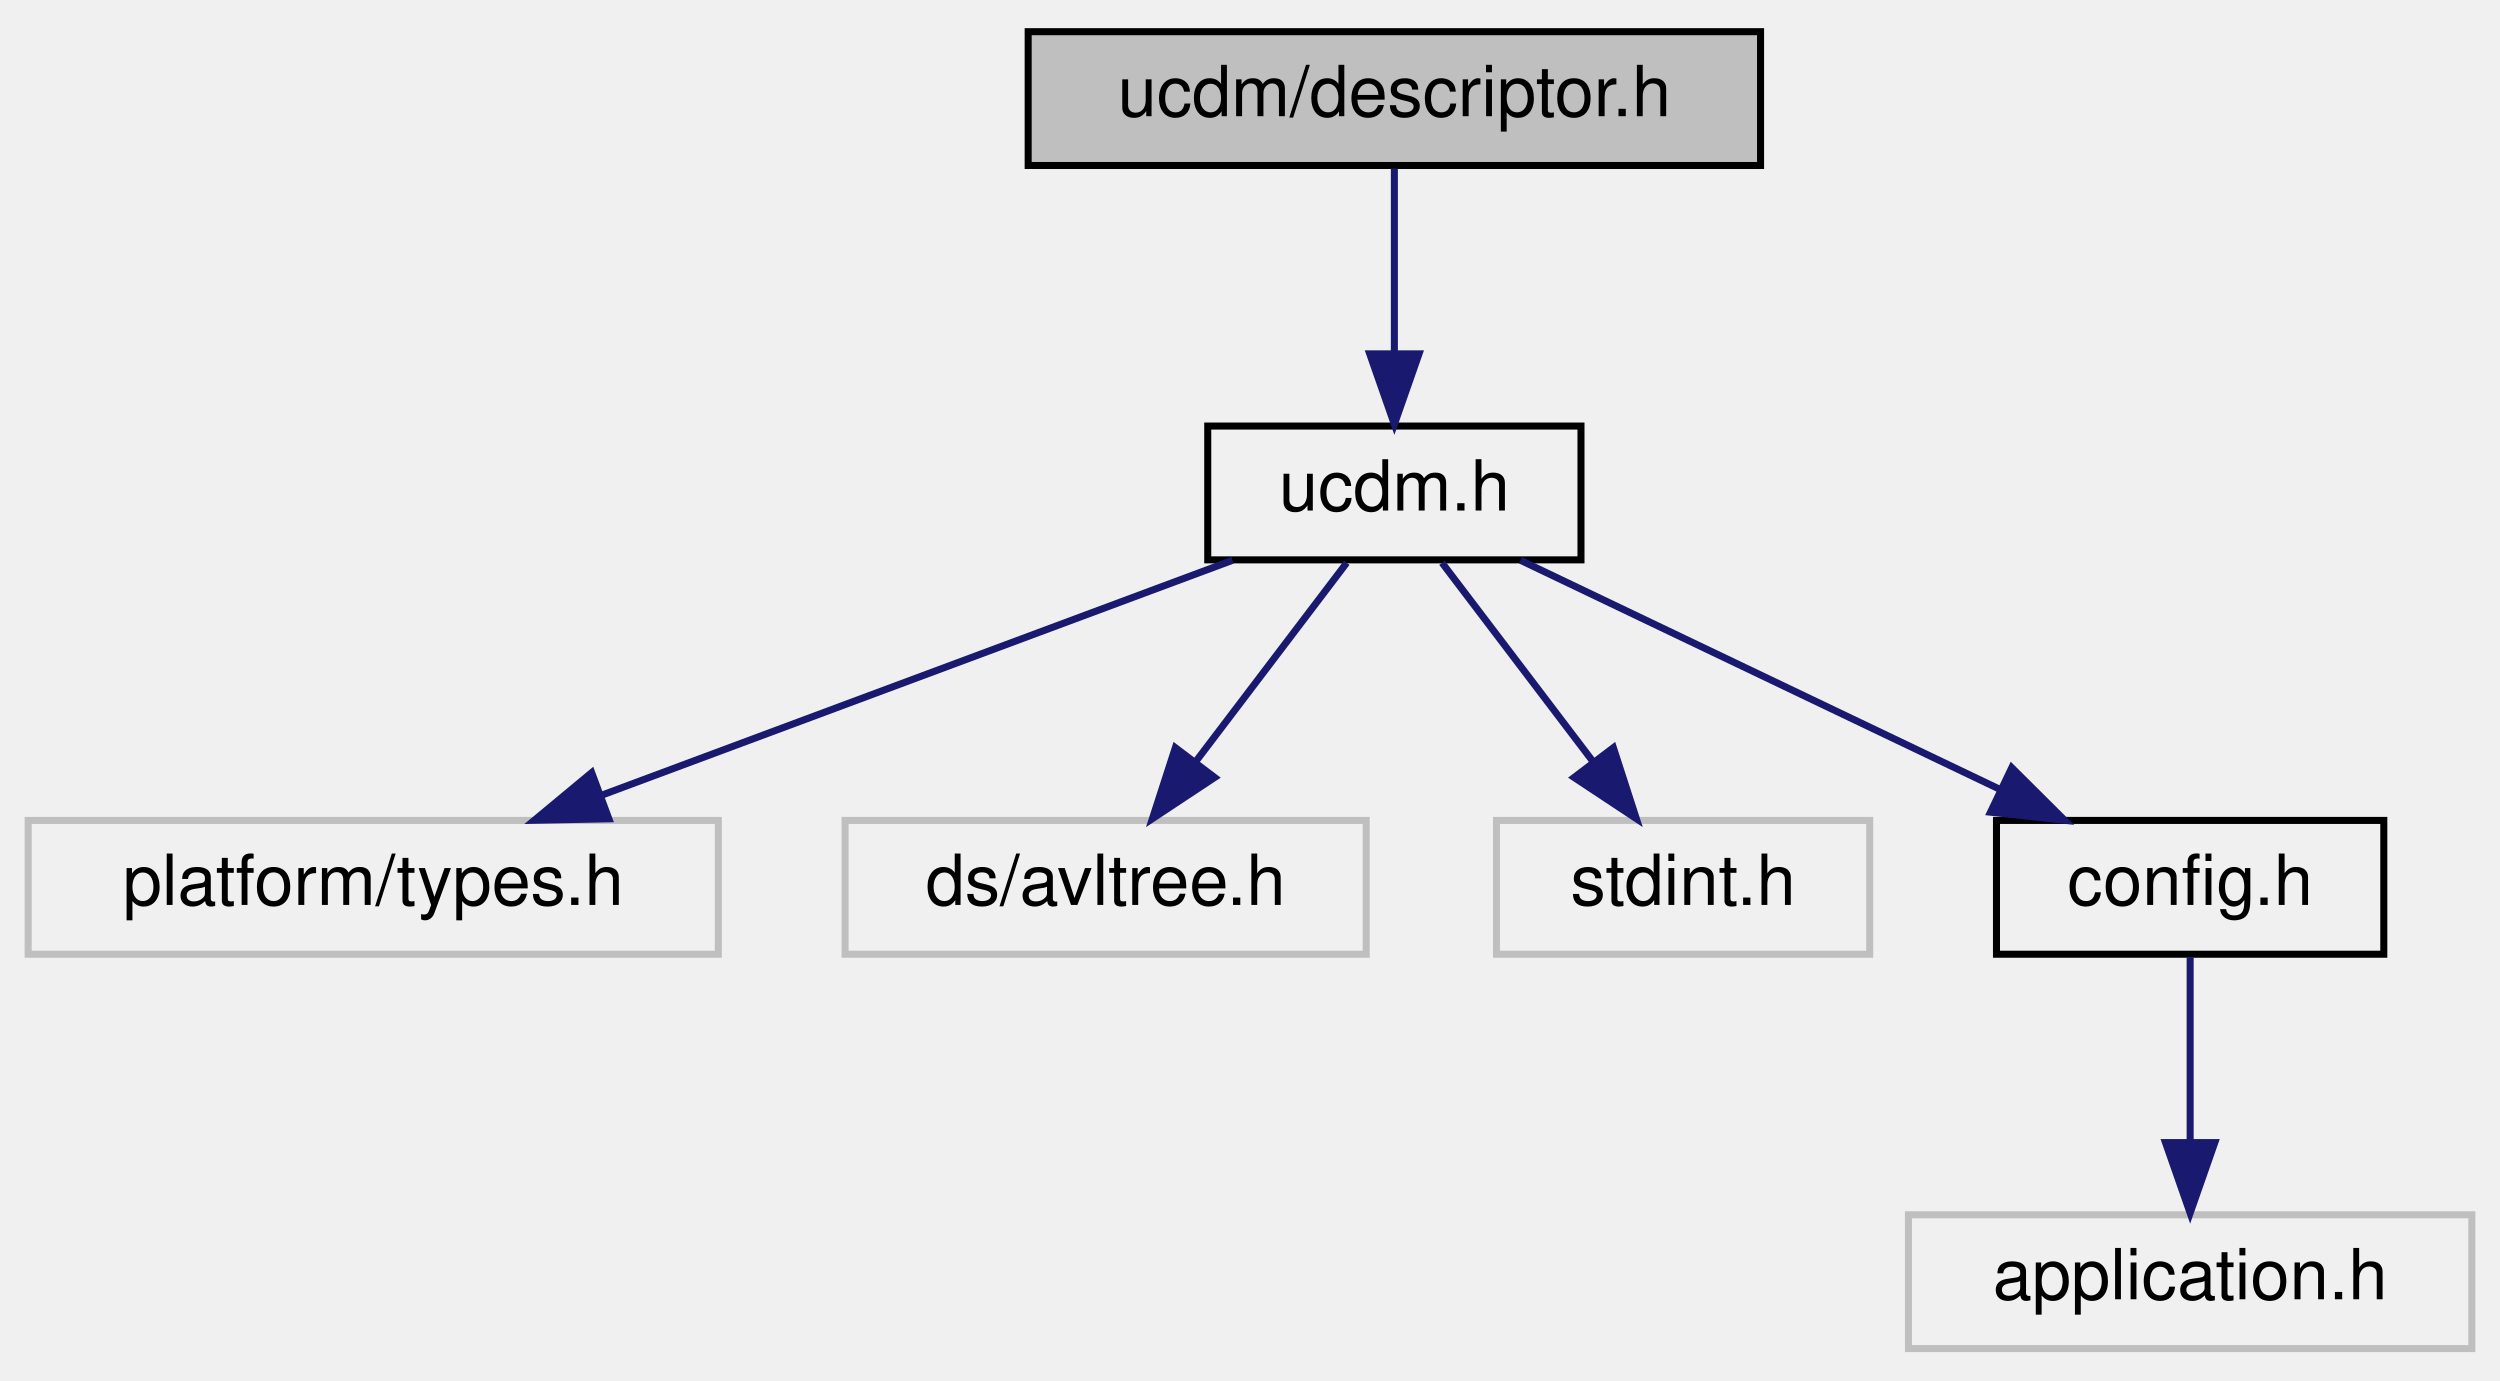
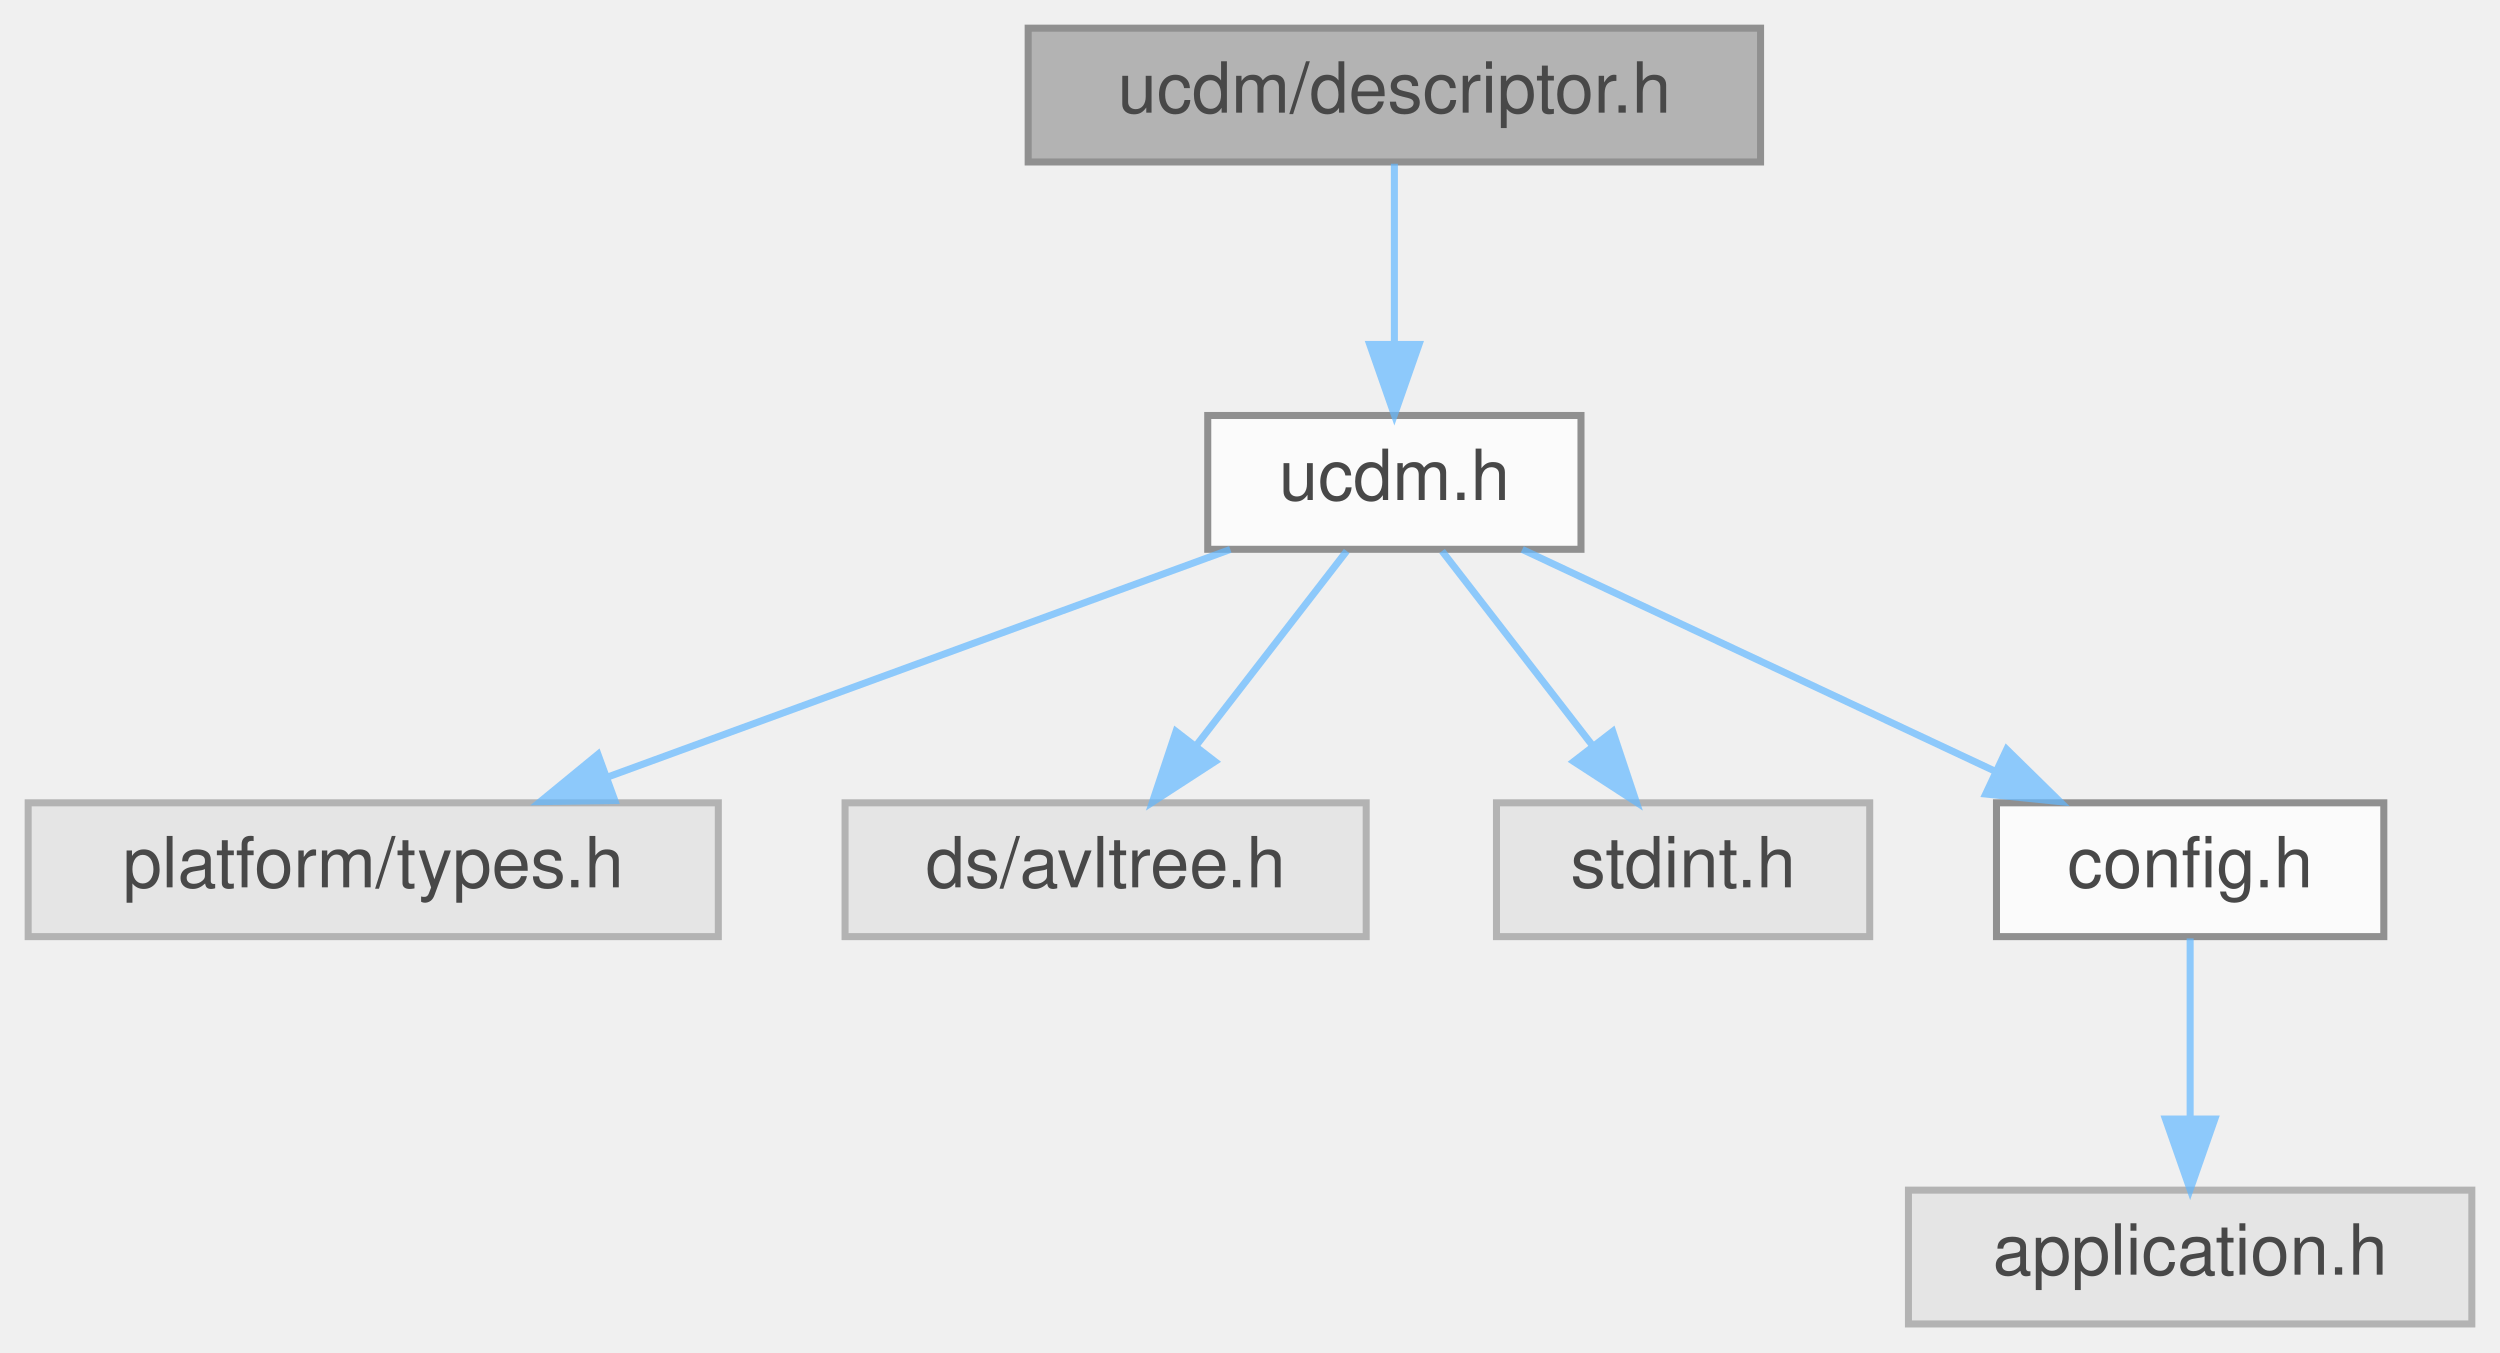
- <svg xmlns="http://www.w3.org/2000/svg" xmlns:xlink="http://www.w3.org/1999/xlink" width="355pt" height="196pt" viewBox="0.00 0.00 355.00 196.00">
-   <g id="graph0" class="graph" transform="scale(1 1) rotate(0) translate(4 192)">
-     <g id="node1" class="node">
-       <g id="a_node1">
-         <a xlink:title="Descriptor type definitions.">
-           <polygon fill="#bfbfbf" stroke="black" points="142,-168.5 142,-187.5 246,-187.5 246,-168.5 142,-168.5" />
-           <text text-anchor="middle" x="194" y="-175.5" font-family="Helvetica,sans-Serif" font-size="10.00">ucdm/descriptor.h</text>
-         </a>
+ <svg xmlns="http://www.w3.org/2000/svg" xmlns:xlink="http://www.w3.org/1999/xlink" width="355pt" height="192pt" viewBox="0.00 0.00 355.00 192.00">
+   <svg id="main" version="1.1" xml:space="preserve">
+     <style type="text/css">
+ .node, .edge {opacity: 0.7;}
+ .node.selected, .edge.selected {opacity: 1;}
+ .edge:hover path { stroke: red; }
+ .edge:hover polygon { stroke: red; fill: red; }
+ </style>
+     <svg id="graph" class="graph">
+       <g id="graph0" class="graph" transform="scale(1 1) rotate(0) translate(4 188)">
+         <g id="Node000001" class="node">
+           <g id="a_Node000001">
+             <a xlink:title="Descriptor type definitions.">
+               <polygon fill="#999999" stroke="#666666" points="246,-184 142,-184 142,-165 246,-165 246,-184" />
+               <text text-anchor="middle" x="194" y="-172" font-family="Helvetica,sans-Serif" font-size="10.00">ucdm/descriptor.h</text>
+             </a>
+           </g>
+         </g>
+         <g id="Node000002" class="node">
+           <g id="a_Node000002">
+             <a xlink:href="ucdm_8h.html" target="_top" xlink:title="Interface and usage of the Unified Configuration and Data Manager.">
+               <polygon fill="white" stroke="#666666" points="220.5,-129 167.5,-129 167.5,-110 220.5,-110 220.5,-129" />
+               <text text-anchor="middle" x="194" y="-117" font-family="Helvetica,sans-Serif" font-size="10.00">ucdm.h</text>
+             </a>
+           </g>
+         </g>
+         <g id="edge1_Node000001_Node000002" class="edge">
+           <g id="a_edge1_Node000001_Node000002">
+             <a xlink:title=" ">
+               <path fill="none" stroke="#63b8ff" d="M194,-164.75C194,-157.8 194,-147.85 194,-139.13" />
+               <polygon fill="#63b8ff" stroke="#63b8ff" points="197.5,-139.09 194,-129.09 190.5,-139.09 197.5,-139.09" />
+             </a>
+           </g>
+         </g>
+         <g id="Node000003" class="node">
+           <g id="a_Node000003">
+             <a xlink:title=" ">
+               <polygon fill="#e0e0e0" stroke="#999999" points="98,-74 0,-74 0,-55 98,-55 98,-74" />
+               <text text-anchor="middle" x="49" y="-62" font-family="Helvetica,sans-Serif" font-size="10.00">platform/types.h</text>
+             </a>
+           </g>
+         </g>
+         <g id="edge2_Node000002_Node000003" class="edge">
+           <g id="a_edge2_Node000002_Node000003">
+             <a xlink:title=" ">
+               <path fill="none" stroke="#63b8ff" d="M170.7,-109.98C146.75,-101.23 109.22,-87.51 82.17,-77.62" />
+               <polygon fill="#63b8ff" stroke="#63b8ff" points="83.31,-74.32 72.72,-74.17 80.91,-80.89 83.31,-74.32" />
+             </a>
+           </g>
+         </g>
+         <g id="Node000004" class="node">
+           <g id="a_Node000004">
+             <a xlink:title=" ">
+               <polygon fill="#e0e0e0" stroke="#999999" points="190,-74 116,-74 116,-55 190,-55 190,-74" />
+               <text text-anchor="middle" x="153" y="-62" font-family="Helvetica,sans-Serif" font-size="10.00">ds/avltree.h</text>
+             </a>
+           </g>
+         </g>
+         <g id="edge3_Node000002_Node000004" class="edge">
+           <g id="a_edge3_Node000002_Node000004">
+             <a xlink:title=" ">
+               <path fill="none" stroke="#63b8ff" d="M187.23,-109.75C181.44,-102.26 172.94,-91.28 165.86,-82.13" />
+               <polygon fill="#63b8ff" stroke="#63b8ff" points="168.53,-79.86 159.64,-74.09 162.99,-84.14 168.53,-79.86" />
+             </a>
+           </g>
+         </g>
+         <g id="Node000005" class="node">
+           <g id="a_Node000005">
+             <a xlink:title=" ">
+               <polygon fill="#e0e0e0" stroke="#999999" points="261.5,-74 208.5,-74 208.5,-55 261.5,-55 261.5,-74" />
+               <text text-anchor="middle" x="235" y="-62" font-family="Helvetica,sans-Serif" font-size="10.00">stdint.h</text>
+             </a>
+           </g>
+         </g>
+         <g id="edge4_Node000002_Node000005" class="edge">
+           <g id="a_edge4_Node000002_Node000005">
+             <a xlink:title=" ">
+               <path fill="none" stroke="#63b8ff" d="M200.77,-109.75C206.56,-102.26 215.06,-91.28 222.14,-82.13" />
+               <polygon fill="#63b8ff" stroke="#63b8ff" points="225.01,-84.14 228.36,-74.09 219.47,-79.86 225.01,-84.14" />
+             </a>
+           </g>
+         </g>
+         <g id="Node000006" class="node">
+           <g id="a_Node000006">
+             <a xlink:href="config_8h.html" target="_top" xlink:title=" ">
+               <polygon fill="white" stroke="#666666" points="334.5,-74 279.5,-74 279.5,-55 334.5,-55 334.5,-74" />
+               <text text-anchor="middle" x="307" y="-62" font-family="Helvetica,sans-Serif" font-size="10.00">config.h</text>
+             </a>
+           </g>
+         </g>
+         <g id="edge5_Node000002_Node000006" class="edge">
+           <g id="a_edge5_Node000002_Node000006">
+             <a xlink:title=" ">
+               <path fill="none" stroke="#63b8ff" d="M212.16,-109.98C230.25,-101.5 258.28,-88.35 279.19,-78.54" />
+               <polygon fill="#63b8ff" stroke="#63b8ff" points="280.95,-81.59 288.51,-74.17 277.97,-75.25 280.95,-81.59" />
+             </a>
+           </g>
+         </g>
+         <g id="Node000007" class="node">
+           <g id="a_Node000007">
+             <a xlink:title=" ">
+               <polygon fill="#e0e0e0" stroke="#999999" points="347,-19 267,-19 267,0 347,0 347,-19" />
+               <text text-anchor="middle" x="307" y="-7" font-family="Helvetica,sans-Serif" font-size="10.00">application.h</text>
+             </a>
+           </g>
+         </g>
+         <g id="edge6_Node000006_Node000007" class="edge">
+           <g id="a_edge6_Node000006_Node000007">
+             <a xlink:title=" ">
+               <path fill="none" stroke="#63b8ff" d="M307,-54.75C307,-47.8 307,-37.85 307,-29.13" />
+               <polygon fill="#63b8ff" stroke="#63b8ff" points="310.5,-29.09 307,-19.09 303.5,-29.09 310.5,-29.09" />
+             </a>
+           </g>
+         </g>
      </g>
-     </g>
-     <g id="node2" class="node">
-       <g id="a_node2">
-         <a xlink:href="ucdm_8h.html" target="_top" xlink:title="Interface and usage of the Unified Configuration and Data Manager.">
-           <polygon fill="none" stroke="black" points="167.5,-112.5 167.5,-131.5 220.5,-131.5 220.5,-112.5 167.5,-112.5" />
-           <text text-anchor="middle" x="194" y="-119.5" font-family="Helvetica,sans-Serif" font-size="10.00">ucdm.h</text>
-         </a>
-       </g>
-     </g>
-     <g id="edge1" class="edge">
-       <path fill="none" stroke="midnightblue" d="M194,-168.08C194,-161.01 194,-150.86 194,-141.99" />
-       <polygon fill="midnightblue" stroke="midnightblue" points="197.5,-141.75 194,-131.75 190.5,-141.75 197.5,-141.75" />
-     </g>
-     <g id="node3" class="node">
-       <g id="a_node3">
-         <a xlink:title=" ">
-           <polygon fill="none" stroke="#bfbfbf" points="0,-56.5 0,-75.5 98,-75.5 98,-56.5 0,-56.5" />
-           <text text-anchor="middle" x="49" y="-63.5" font-family="Helvetica,sans-Serif" font-size="10.00">platform/types.h</text>
-         </a>
-       </g>
-     </g>
-     <g id="edge2" class="edge">
-       <path fill="none" stroke="midnightblue" d="M171.02,-112.44C146.84,-103.44 108.58,-89.19 81.35,-79.05" />
-       <polygon fill="midnightblue" stroke="midnightblue" points="82.46,-75.73 71.87,-75.52 80.02,-82.29 82.46,-75.73" />
-     </g>
-     <g id="node4" class="node">
-       <g id="a_node4">
-         <a xlink:title=" ">
-           <polygon fill="none" stroke="#bfbfbf" points="116,-56.5 116,-75.5 190,-75.5 190,-56.5 116,-56.5" />
-           <text text-anchor="middle" x="153" y="-63.5" font-family="Helvetica,sans-Serif" font-size="10.00">ds/avltree.h</text>
-         </a>
-       </g>
-     </g>
-     <g id="edge3" class="edge">
-       <path fill="none" stroke="midnightblue" d="M187.23,-112.08C181.44,-104.46 172.94,-93.26 165.86,-83.94" />
-       <polygon fill="midnightblue" stroke="midnightblue" points="168.48,-81.6 159.64,-75.75 162.9,-85.83 168.48,-81.6" />
-     </g>
-     <g id="node5" class="node">
-       <g id="a_node5">
-         <a xlink:title=" ">
-           <polygon fill="none" stroke="#bfbfbf" points="208.5,-56.5 208.5,-75.5 261.5,-75.5 261.5,-56.5 208.5,-56.5" />
-           <text text-anchor="middle" x="235" y="-63.5" font-family="Helvetica,sans-Serif" font-size="10.00">stdint.h</text>
-         </a>
-       </g>
-     </g>
-     <g id="edge4" class="edge">
-       <path fill="none" stroke="midnightblue" d="M200.77,-112.08C206.56,-104.46 215.06,-93.26 222.14,-83.94" />
-       <polygon fill="midnightblue" stroke="midnightblue" points="225.1,-85.83 228.36,-75.75 219.52,-81.6 225.1,-85.83" />
-     </g>
-     <g id="node6" class="node">
-       <g id="a_node6">
-         <a xlink:href="config_8h_source.html" target="_top" xlink:title=" ">
-           <polygon fill="none" stroke="black" points="279.5,-56.5 279.5,-75.5 334.5,-75.5 334.5,-56.5 279.5,-56.5" />
-           <text text-anchor="middle" x="307" y="-63.5" font-family="Helvetica,sans-Serif" font-size="10.00">config.h</text>
-         </a>
-       </g>
-     </g>
-     <g id="edge5" class="edge">
-       <path fill="none" stroke="midnightblue" d="M211.91,-112.44C230.25,-103.68 259.01,-89.94 280.09,-79.86" />
-       <polygon fill="midnightblue" stroke="midnightblue" points="281.67,-82.99 289.18,-75.52 278.65,-76.67 281.67,-82.99" />
-     </g>
-     <g id="node7" class="node">
-       <g id="a_node7">
-         <a xlink:title=" ">
-           <polygon fill="none" stroke="#bfbfbf" points="267,-0.5 267,-19.5 347,-19.5 347,-0.5 267,-0.5" />
-           <text text-anchor="middle" x="307" y="-7.5" font-family="Helvetica,sans-Serif" font-size="10.00">application.h</text>
-         </a>
-       </g>
-     </g>
-     <g id="edge6" class="edge">
-       <path fill="none" stroke="midnightblue" d="M307,-56.08C307,-49.01 307,-38.86 307,-29.99" />
-       <polygon fill="midnightblue" stroke="midnightblue" points="310.5,-29.75 307,-19.75 303.5,-29.75 310.5,-29.75" />
-     </g>
-   </g>
+     </svg>
+   </svg>
+   <style type="text/css">
+ 
+ [data-mouse-over-selected='false'] { opacity: 0.7; }
+ [data-mouse-over-selected='true']  { opacity: 1.0; }
+ 
+ </style>
</svg>
